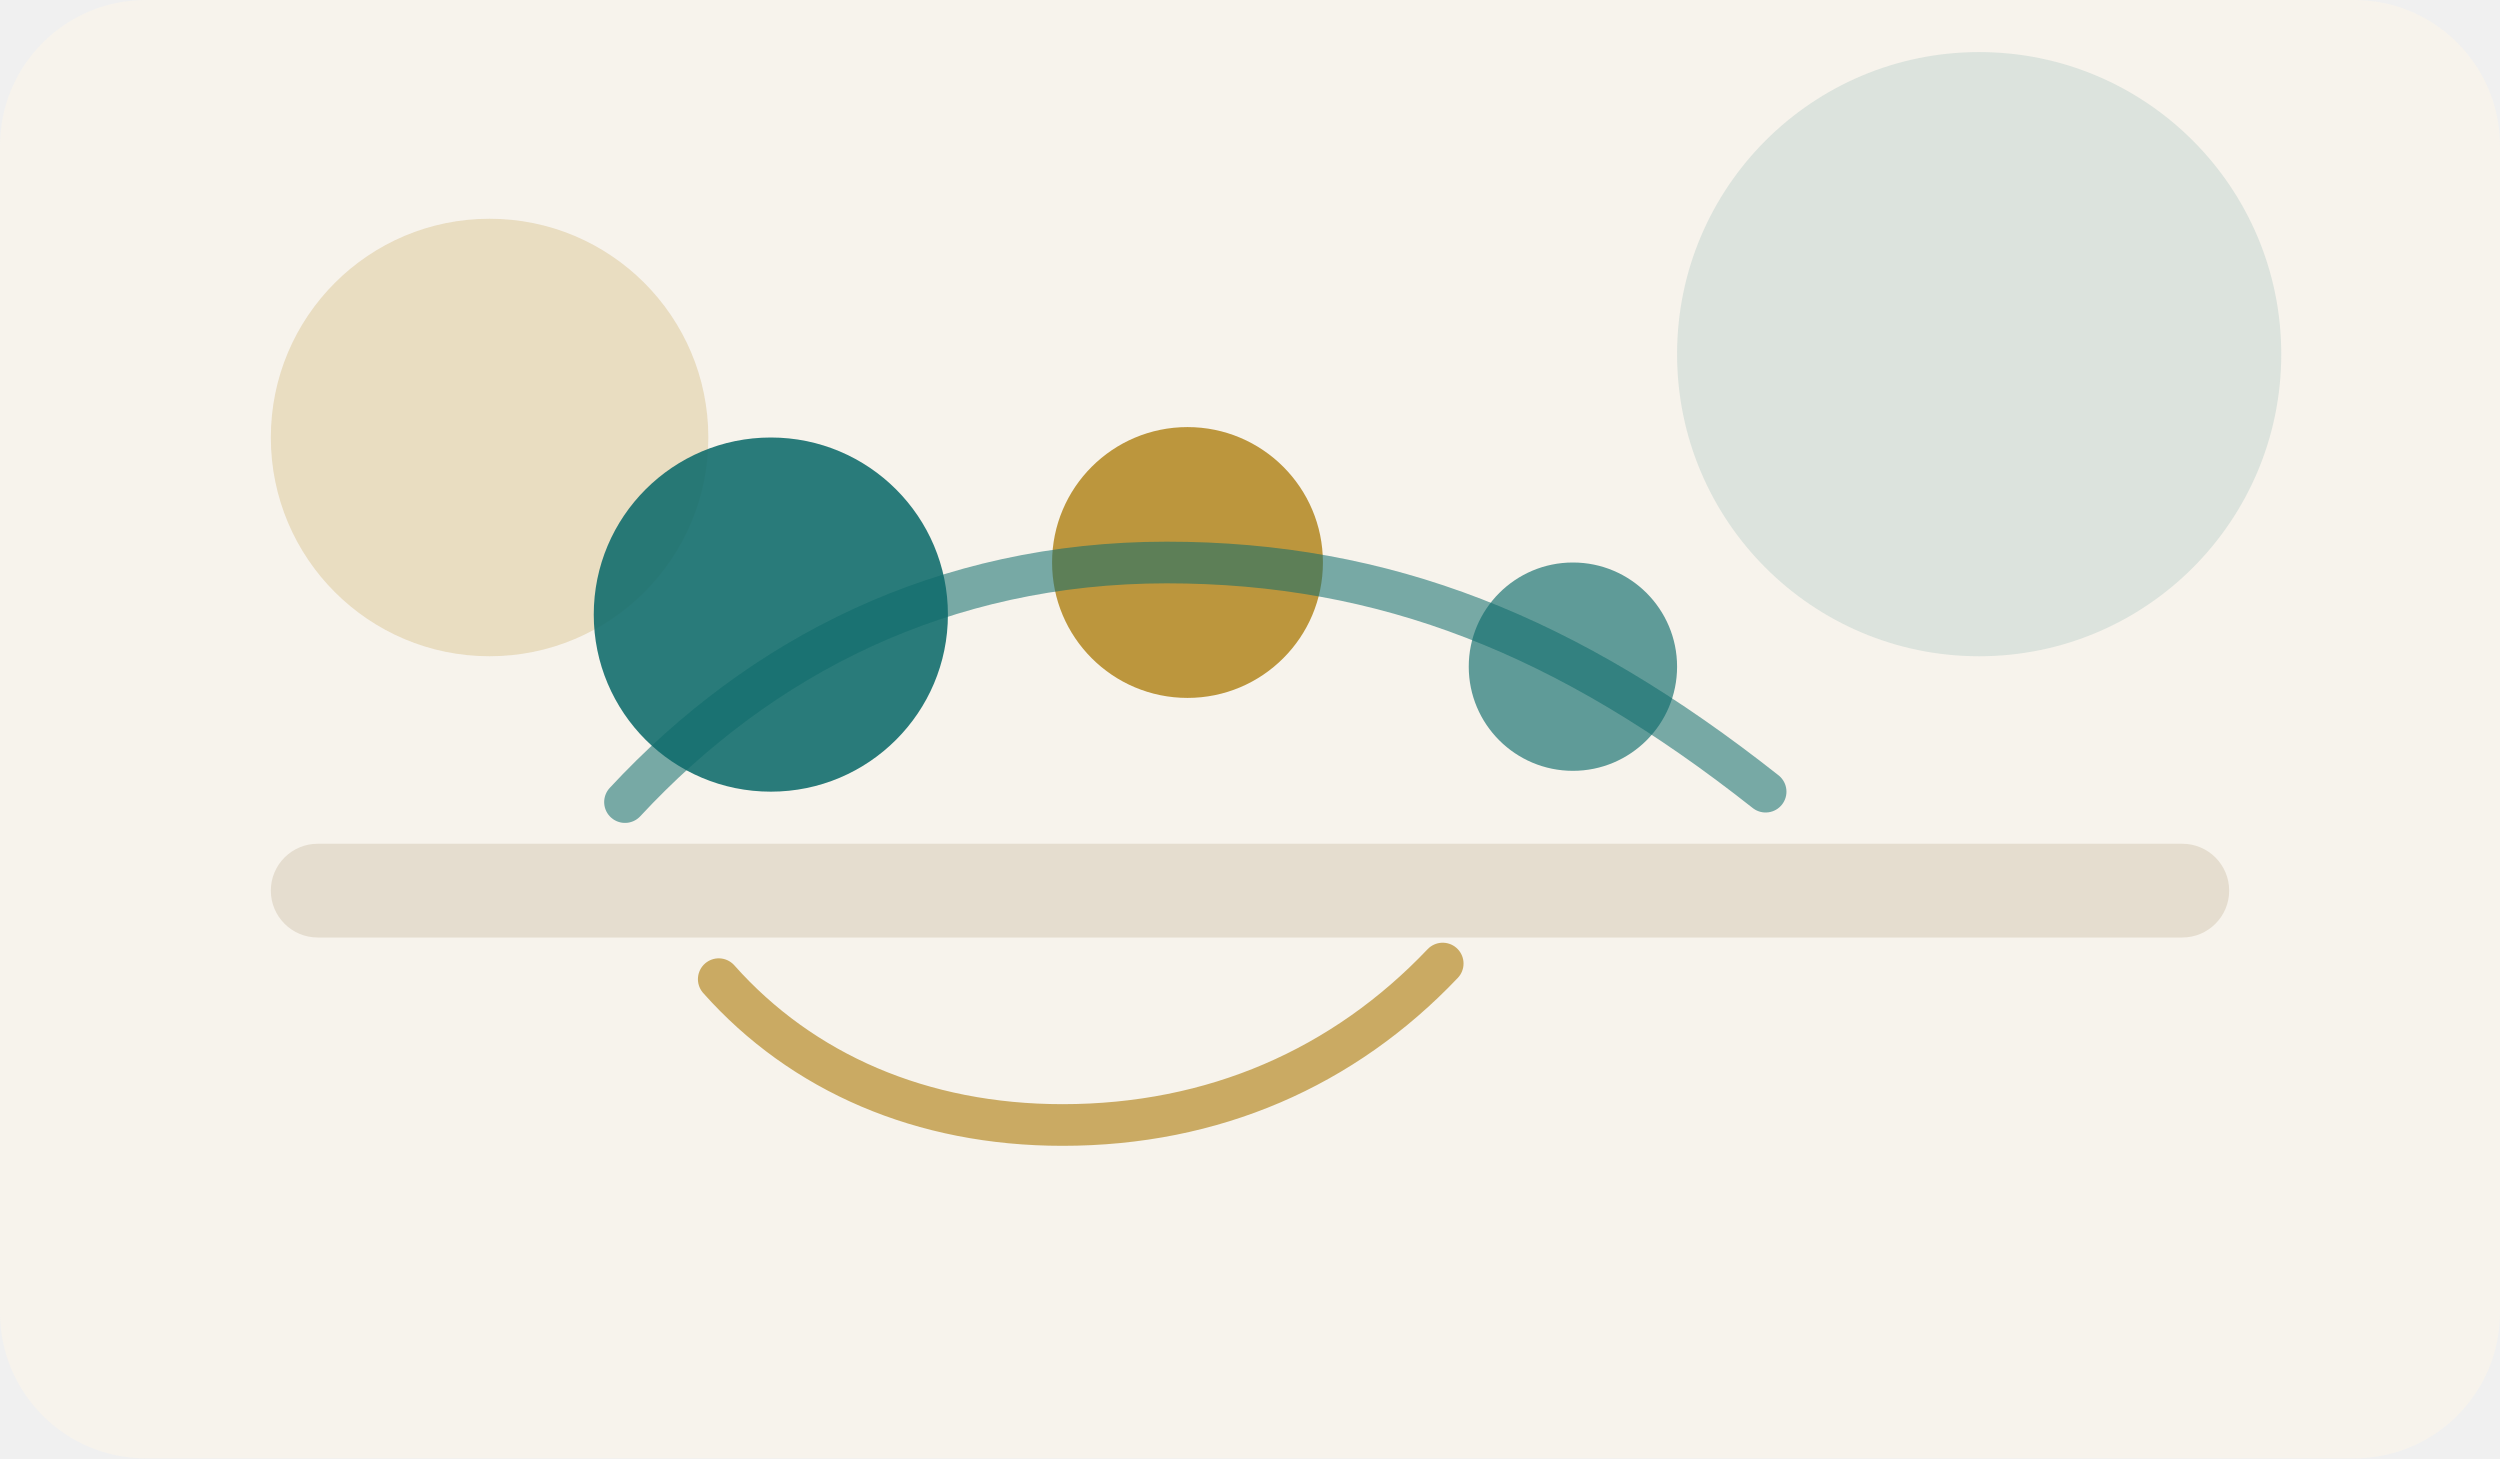
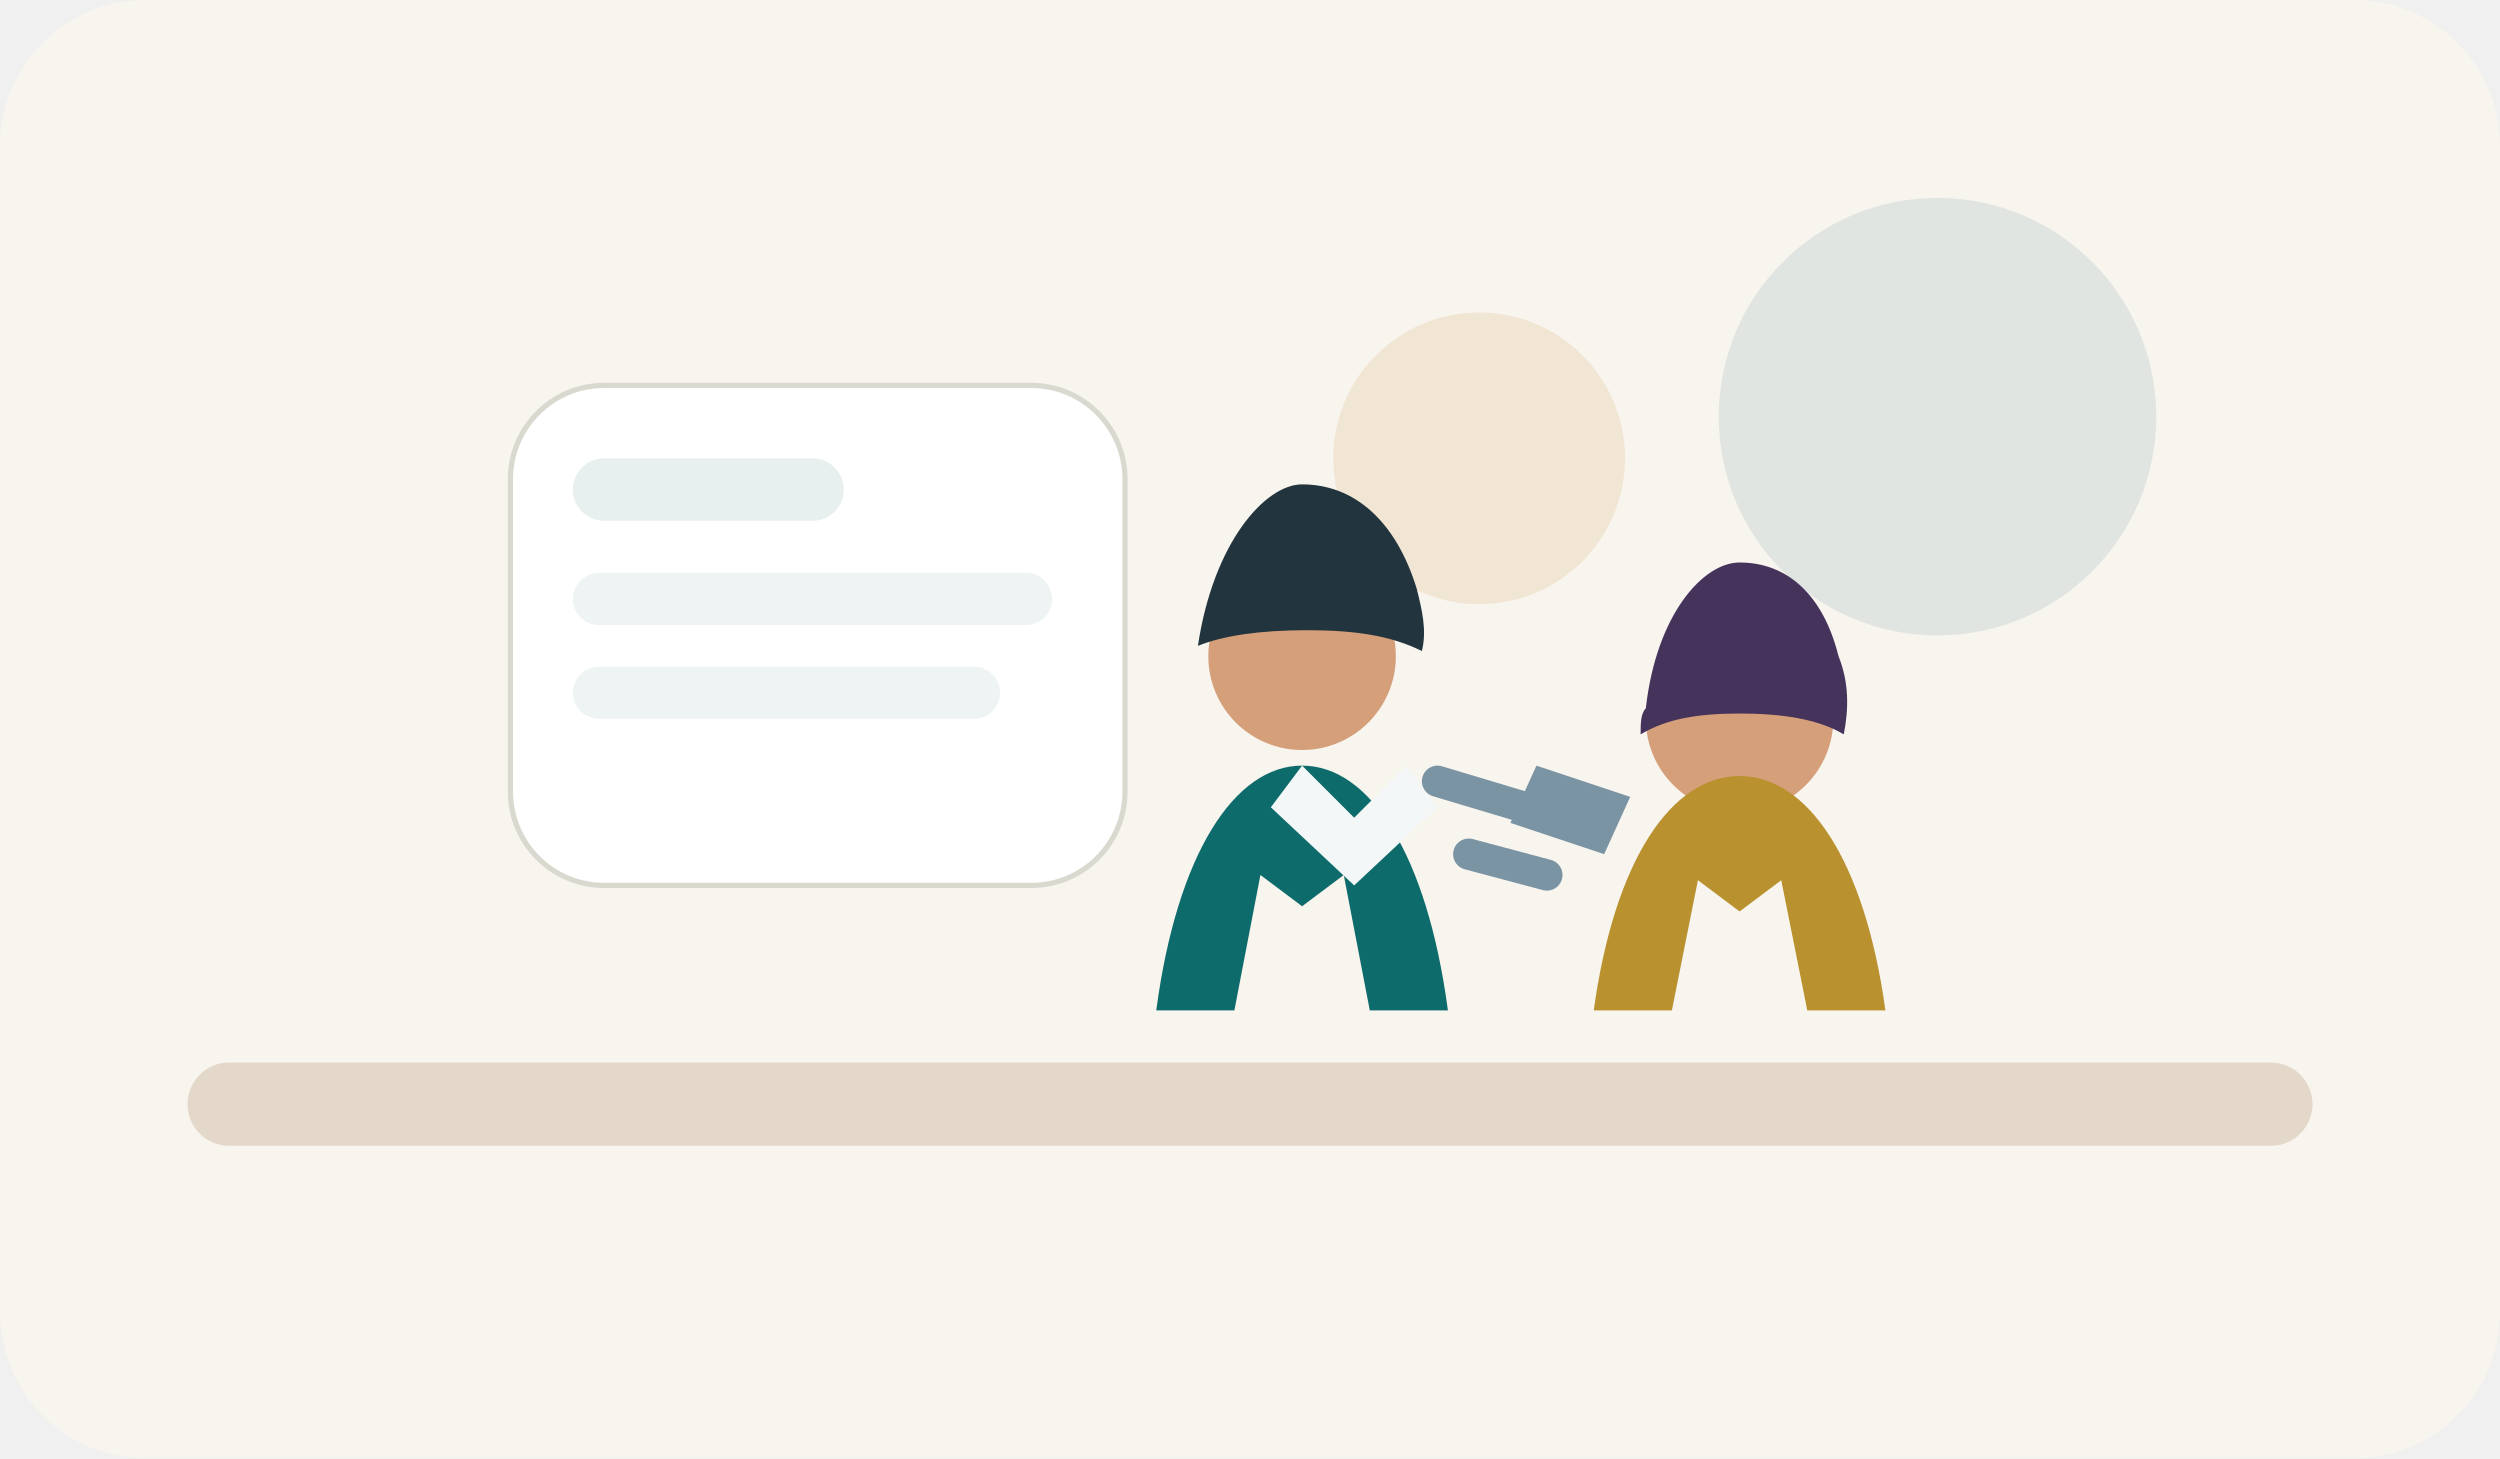
<svg xmlns="http://www.w3.org/2000/svg" viewBox="0 0 480 280" fill="none">
-   <rect width="480" height="280" rx="28" fill="#f7f3ec" />
-   <circle cx="94" cy="84" r="42" fill="#b68c2a" opacity=".22" />
-   <circle cx="380" cy="68" r="58" fill="#0e6b6b" opacity=".12" />
-   <rect x="52" y="162" width="376" height="18" rx="9" fill="#E5DDCF" />
-   <circle cx="148" cy="118" r="34" fill="#0e6b6b" opacity=".88" />
-   <circle cx="228" cy="108" r="26" fill="#b68c2a" opacity=".9" />
-   <circle cx="302" cy="128" r="20" fill="#0e6b6b" opacity=".65" />
-   <path d="M120 154c26-28 61-46 104-46 42 0 77 14 115 44" stroke="#0e6b6b" stroke-width="8" stroke-linecap="round" opacity=".55" />
-   <path d="M138 188c16 18 39 28 66 28 29 0 54-11 73-31" stroke="#b68c2a" stroke-width="8" stroke-linecap="round" opacity=".7" />
+   <rect width="480" height="280" rx="28" fill="#F8F4EE" />
+   <rect x="36" y="204" width="408" height="16" rx="8" fill="#E3D8C9" />
+   <rect x="98" y="74" width="118" height="96" rx="18" fill="#FFFFFF" stroke="#D9D9D0" />
+   <rect x="110" y="88" width="52" height="12" rx="6" fill="#E7F0EE" />
+   <rect x="110" y="110" width="92" height="10" rx="5" fill="#EEF4F3" />
+   <rect x="110" y="128" width="82" height="10" rx="5" fill="#EEF4F3" />
+   <circle cx="284" cy="88" r="28" fill="#D7A25A" fill-opacity="0.18" />
+   <circle cx="372" cy="80" r="42" fill="#0F5E64" fill-opacity="0.10" />
+   <circle cx="250" cy="126" r="18" fill="#D49F79" />
+   <path d="M230 124c3-20 13-31 20-31 10 0 18 7 22 20 1 4 2 8 1 12-6-3-13-4-22-4-9 0-16 1-21 3v0z" fill="#22343D" />
+   <path d="M222 194c4-30 15-47 28-47s24 17 28 47h-15l-5-26-8 6-8-6-5 26h-15z" fill="#0E6B6B" />
+   <path d="M250 147l10 10 10-10 6 8-16 15-16-15 6-8z" fill="#F4F7F7" />
+   <circle cx="334" cy="138" r="18" fill="#D49F79" />
+   <path d="M316 136c2-18 11-28 18-28 9 0 16 6 19 18 2 5 2 10 1 15-5-3-12-4-20-4s-14 1-19 4c0-2 0-4 1-5z" fill="#46335C" />
+   <path d="M306 194c4-29 15-45 28-45 13 0 24 16 28 45h-15l-5-25-8 6-8-6-5 25h-15z" fill="#B9912F" />
+   <path d="M295 147l18 6-5 11-18-6z" fill="#7B94A3" />
+   <path d="M276 150l20 6" stroke="#7B94A3" stroke-width="6" stroke-linecap="round" />
+   <path d="M282 164l15 4" stroke="#7B94A3" stroke-width="6" stroke-linecap="round" />
</svg>
